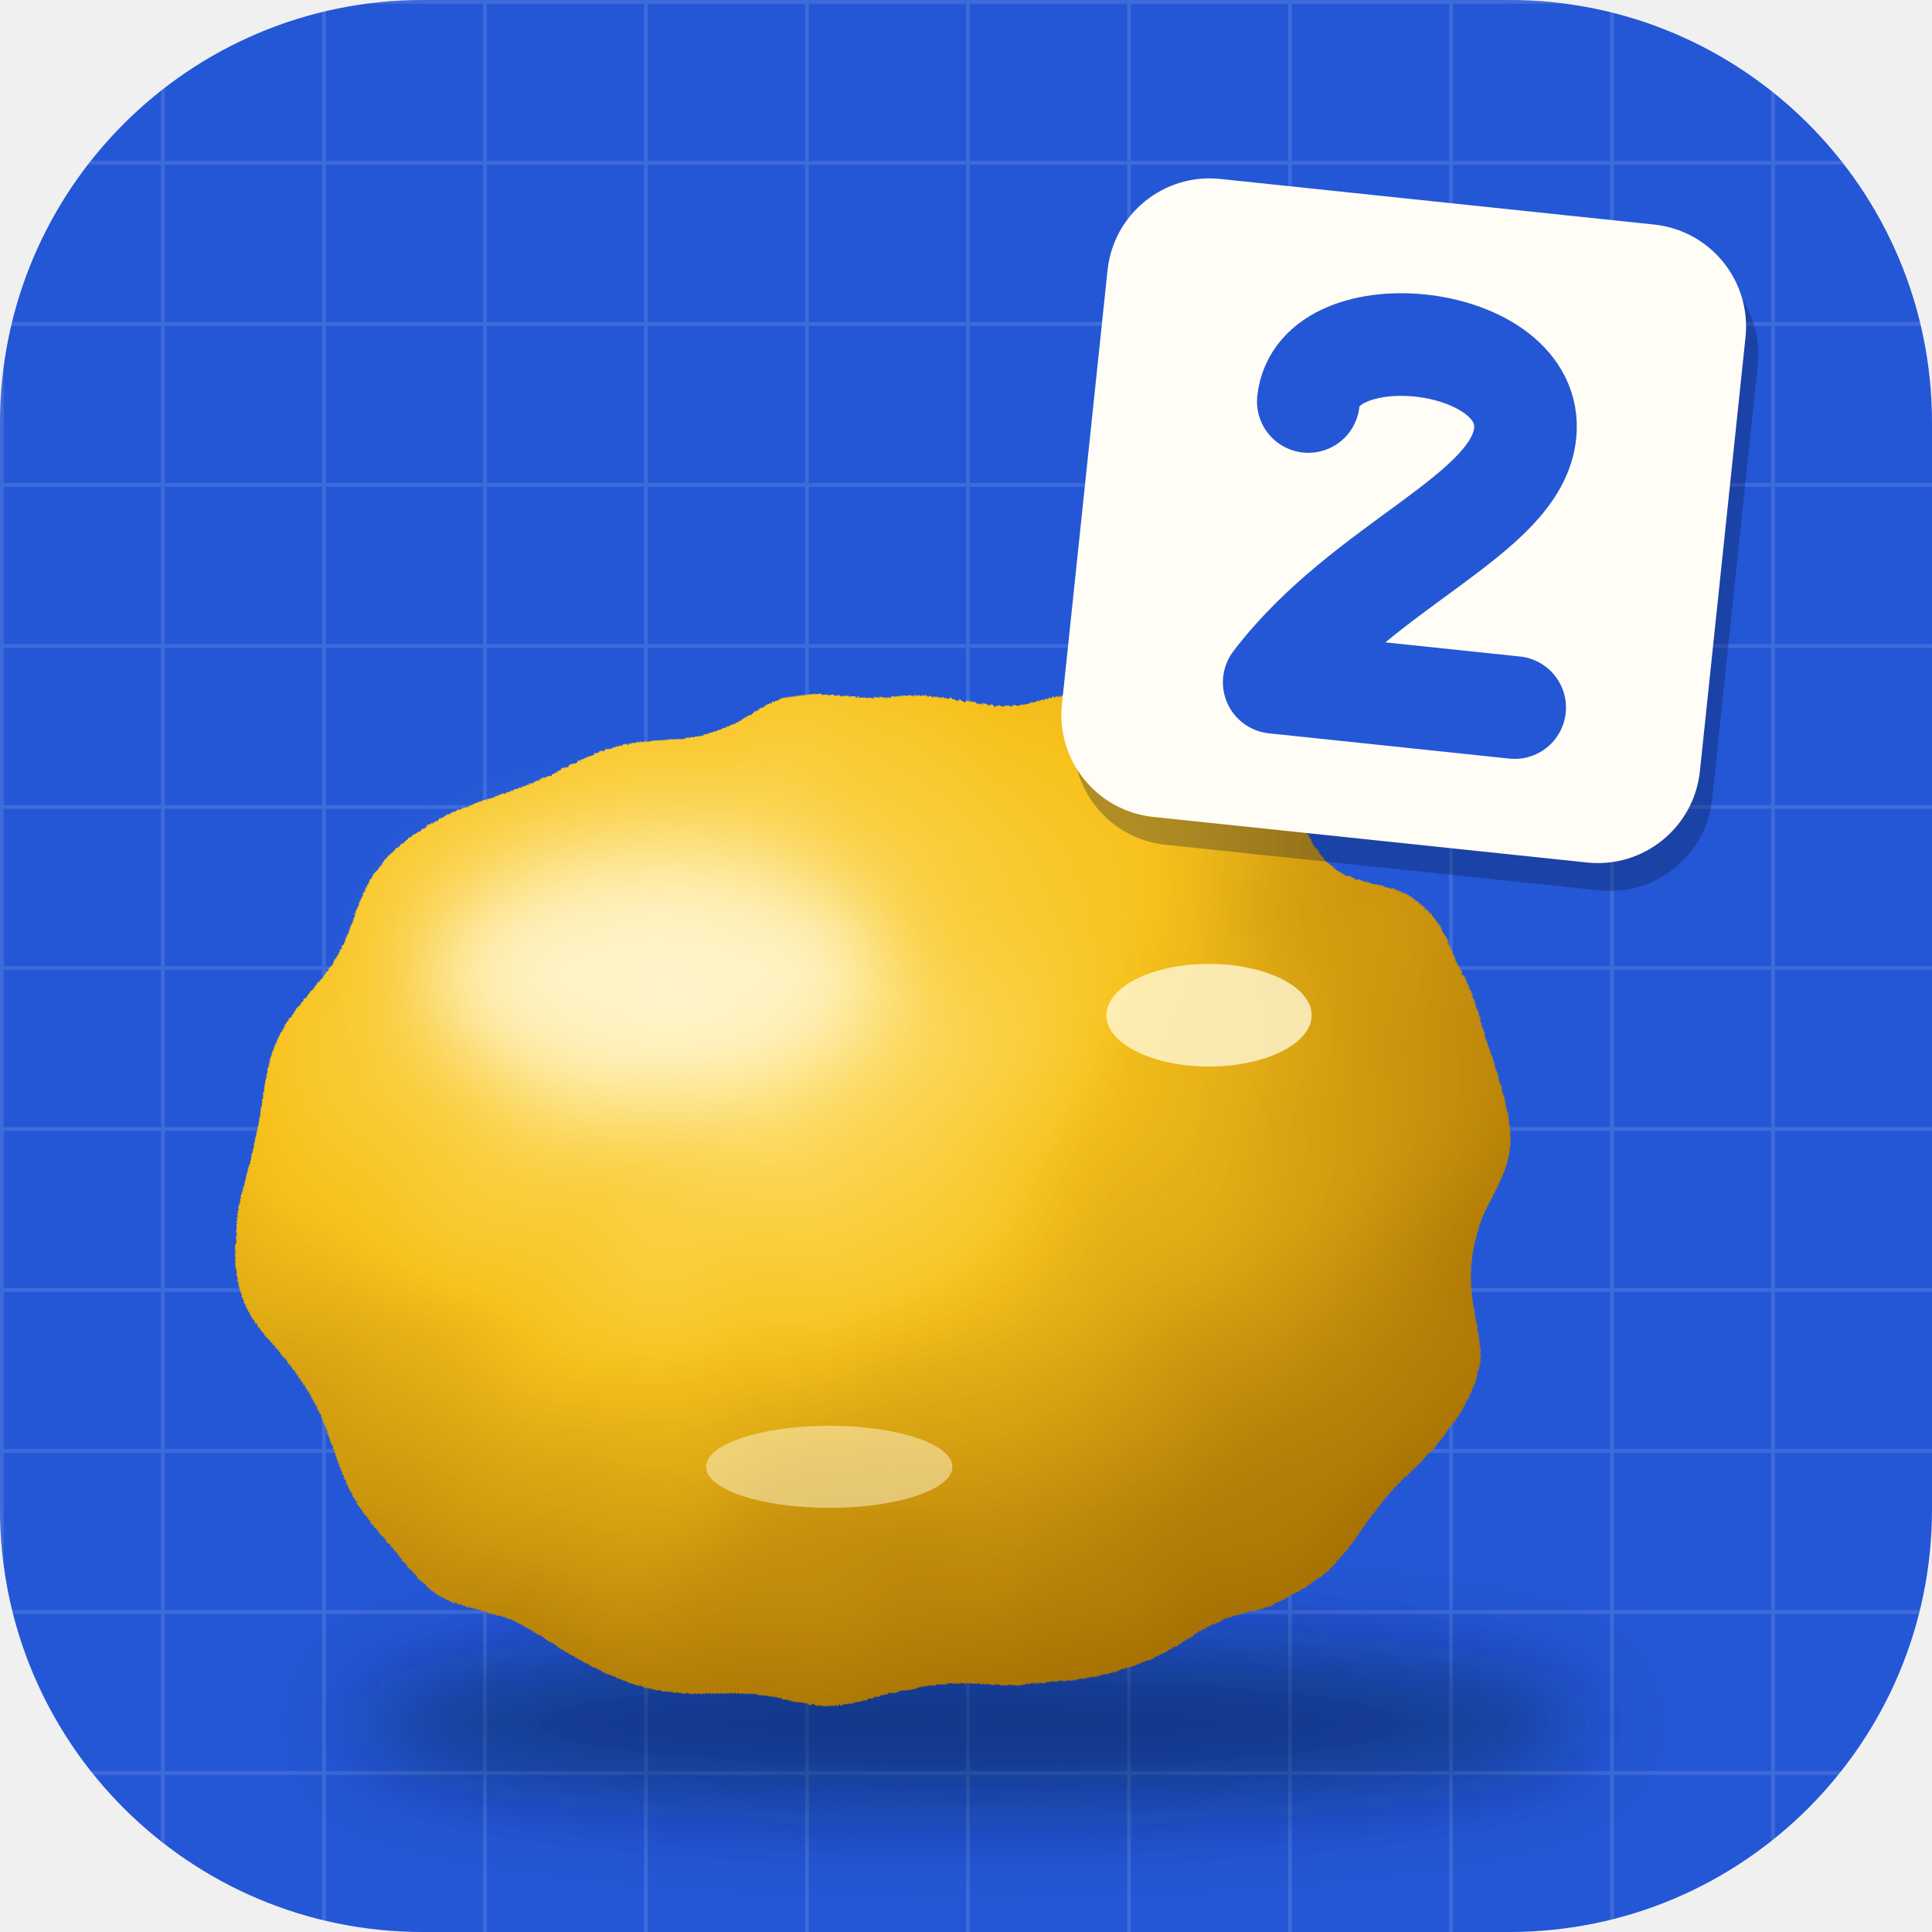
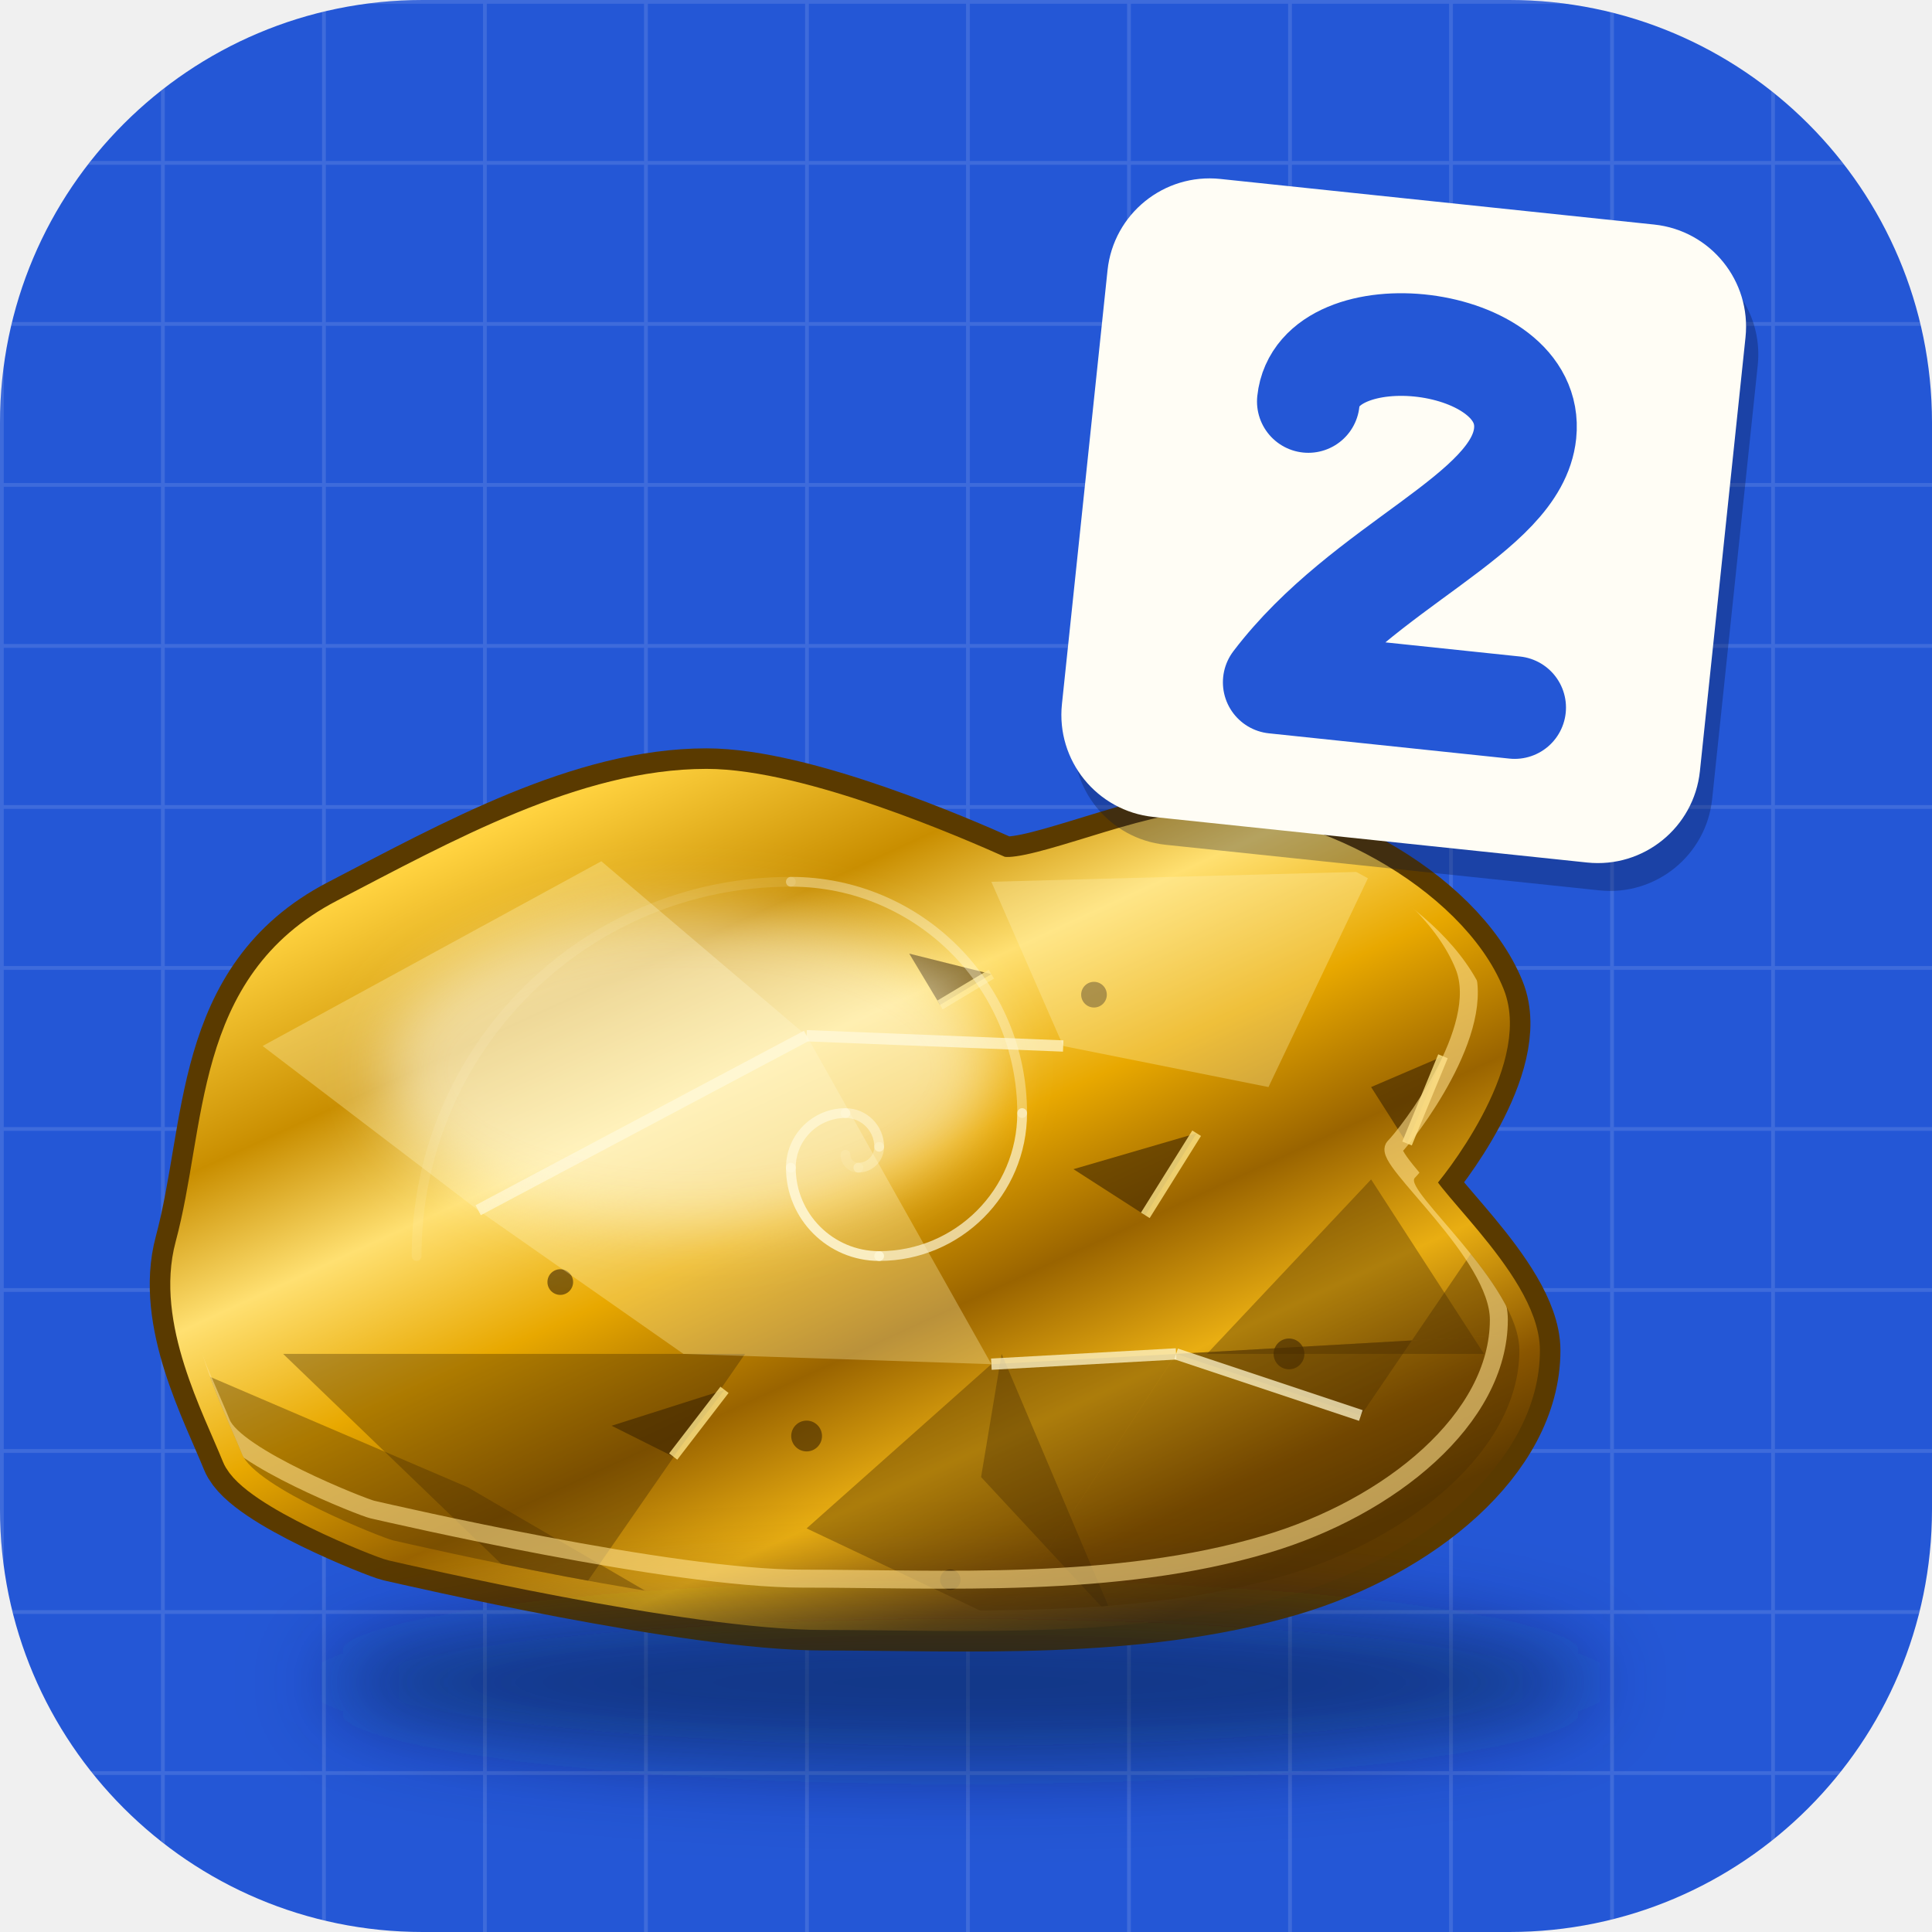
<svg xmlns="http://www.w3.org/2000/svg" viewBox="0 0 512 512" width="512" height="512">
  <defs>
    <pattern id="pgGrille" width="42.67" height="42.67" patternUnits="userSpaceOnUse">
      <path d="M42.67 0H0V42.67" fill="none" stroke="#fff" stroke-opacity=".12" stroke-width="2" />
    </pattern>
  </defs>
  <rect width="512" height="512" rx="112" fill="#2457d6" />
  <rect width="512" height="512" rx="112" fill="url(#pgGrille)" />
-   <g transform="translate(232 318) scale(1.36) translate(-271 -270)">
+   <g transform="translate(226 318) scale(1.36) translate(-271 -270)">
    <defs>
-       <radialGradient id="pgOrM" cx=".36" cy=".3" r=".8">
-         <stop offset="0" stop-color="#FFE580" />
-         <stop offset=".45" stop-color="#F7C21C" />
-         <stop offset="1" stop-color="#C88A04" />
-       </radialGradient>
-       <radialGradient id="pgOmbreM" cx=".32" cy=".25" r=".95">
-         <stop offset=".4" stop-color="#7A4E00" stop-opacity="0" />
-         <stop offset=".85" stop-color="#7A4E00" stop-opacity=".45" />
-         <stop offset="1" stop-color="#7A4E00" stop-opacity=".7" />
-       </radialGradient>
-       <filter id="pgMix" x="-20%" y="-20%" width="140%" height="140%" color-interpolation-filters="sRGB">
-         <feTurbulence type="fractalNoise" baseFrequency="0.02" numOctaves="2" seed="11" result="n1" />
-         <feDisplacementMap in="SourceGraphic" in2="n1" scale="24" xChannelSelector="R" yChannelSelector="G" result="forme" />
-         <feTurbulence type="fractalNoise" baseFrequency="0.013" numOctaves="2" seed="9" result="n2" />
-         <feColorMatrix in="n2" type="luminanceToAlpha" result="relief0" />
-         <feGaussianBlur in="relief0" stdDeviation="2.2" result="relief" />
-         <feDiffuseLighting in="relief" surfaceScale="24" diffuseConstant=".95" lighting-color="#fff" result="diff">
-           <feDistantLight azimuth="225" elevation="38" />
-         </feDiffuseLighting>
-         <feComponentTransfer in="diff" result="or">
-           <feFuncR type="table" tableValues=".478 .784 .949 1 1" />
-           <feFuncG type="table" tableValues=".306 .541 .718 .847 .86" />
-           <feFuncB type="table" tableValues="0 .016 .02 .1 .3" />
-         </feComponentTransfer>
-         <feComposite in="or" in2="forme" operator="in" result="orIn" />
-         <feSpecularLighting in="relief" surfaceScale="24" specularConstant="1.2" specularExponent="30" lighting-color="#FFF7D6" result="spec">
-           <feDistantLight azimuth="225" elevation="55" />
-         </feSpecularLighting>
-         <feComponentTransfer in="spec" result="specN">
-           <feFuncA type="linear" slope="1.6" intercept="-.4" />
-         </feComponentTransfer>
-         <feComposite in="specN" in2="forme" operator="in" result="specIn" />
-         <feColorMatrix in="n2" type="matrix" values="0 0 0 0 .478  0 0 0 0 .306  0 0 0 0 0  -8 0 0 0 3.9" result="creux" />
-         <feComposite in="creux" in2="forme" operator="in" result="creuxIn" />
-         <feMerge>
-           <feMergeNode in="orIn" />
-           <feMergeNode in="creuxIn" />
-           <feMergeNode in="specIn" />
-         </feMerge>
+       <linearGradient id="pgOr" x1="0" y1="0" x2=".75" y2="1">
+         <stop offset="0" stop-color="#FFF1A8" />
+         <stop offset=".14" stop-color="#FFD23F" />
+         <stop offset=".3" stop-color="#C98E00" />
+         <stop offset=".42" stop-color="#FFE071" />
+         <stop offset=".55" stop-color="#E8A800" />
+         <stop offset=".68" stop-color="#9A6400" />
+         <stop offset=".8" stop-color="#E9AE12" />
+         <stop offset=".92" stop-color="#8A5600" />
+         <stop offset="1" stop-color="#5E3A00" />
+       </linearGradient>
+       <filter id="pgFlou" x="-30%" y="-80%" width="160%" height="260%">
+         <feGaussianBlur stdDeviation="8" />
      </filter>
-       <filter id="pgMixS" x="-20%" y="-20%" width="140%" height="140%">
-         <feTurbulence type="fractalNoise" baseFrequency="0.02" numOctaves="2" seed="11" result="n1" />
-         <feDisplacementMap in="SourceGraphic" in2="n1" scale="24" xChannelSelector="R" yChannelSelector="G" />
-       </filter>
-       <filter id="pgFlouM" x="-50%" y="-80%" width="200%" height="260%">
-         <feGaussianBlur stdDeviation="9" />
+       <filter id="pgFlou3" x="-50%" y="-80%" width="200%" height="260%">
+         <feGaussianBlur stdDeviation="6" />
      </filter>
    </defs>
-     <ellipse cx="290" cy="372" rx="120" ry="16" fill="#061237" opacity=".5" filter="url(#pgFlouM)" />
-     <path d="M150 268 C150 214 196 178 262 174 C330 170 390 204 394 262 C398 322 350 366 276 368 C200 370 150 330 150 268Z" fill="url(#pgOrM)" filter="url(#pgMixS)" />
-     <path d="M150 268 C150 214 196 178 262 174 C330 170 390 204 394 262 C398 322 350 366 276 368 C200 370 150 330 150 268Z" fill="url(#pgOmbreM)" filter="url(#pgMixS)" />
-     <ellipse cx="228" cy="226" rx="44" ry="24" fill="#FFF7D6" opacity=".85" filter="url(#pgFlouM)" />
-     <ellipse cx="336" cy="234" rx="20" ry="10" fill="#FFF7D6" opacity=".8" />
-     <ellipse cx="262" cy="322" rx="24" ry="8" fill="#FFF7D6" opacity=".5" />
+     <defs>
+       <clipPath id="pgClipG1">
+         <path d="M142.92 279.15 C149.15 255.96 146.28 228.79 172.33 215.23 C194.68 203.60 219.10 190.00 242.48 190.00 C260.76 190.00 291.22 203.32 299.06 206.82 C304.21 209.12 325.55 199.30 337.52 198.41 C358.74 196.83 386.95 212.66 394.10 230.37 C399.07 242.68 382.89 263.34 380.52 265.69 C378.14 268.05 400.89 286.42 400.89 299.33 C400.89 318.64 379.75 335.89 355.63 343.06 C326.07 351.85 292.40 349.79 265.11 349.79 C239.41 349.79 185.49 337.25 181.39 336.33 C179.61 335.94 154.63 326.12 151.97 319.51 C148.01 309.71 139.14 293.19 142.92 279.15Z" />
+       </clipPath>
+     </defs>
+     <path d="M142.92 279.15 C149.15 255.96 146.28 228.79 172.33 215.23 C194.68 203.60 219.10 190.00 242.48 190.00 C260.76 190.00 291.22 203.32 299.06 206.82 C304.21 209.12 325.55 199.30 337.52 198.41 C358.74 196.83 386.95 212.66 394.10 230.37 C399.07 242.68 382.89 263.34 380.52 265.69 C378.14 268.05 400.89 286.42 400.89 299.33 C400.89 318.64 379.75 335.89 355.63 343.06 C326.07 351.85 292.40 349.79 265.11 349.79 C239.41 349.79 185.49 337.25 181.39 336.33 C179.61 335.94 154.63 326.12 151.97 319.51 C148.01 309.71 139.14 293.19 142.92 279.15Z" fill="none" stroke="#5A3A00" stroke-width="16" stroke-linejoin="round" />
+     <path d="M142.92 279.15 C149.15 255.96 146.28 228.79 172.33 215.23 C194.68 203.60 219.10 190.00 242.48 190.00 C260.76 190.00 291.22 203.32 299.06 206.82 C304.21 209.12 325.55 199.30 337.52 198.41 C358.74 196.83 386.95 212.66 394.10 230.37 C399.07 242.68 382.89 263.34 380.52 265.69 C378.14 268.05 400.89 286.42 400.89 299.33 C400.89 318.64 379.75 335.89 355.63 343.06 C326.07 351.85 292.40 349.79 265.11 349.79 C239.41 349.79 185.49 337.25 181.39 336.33 C179.61 335.94 154.63 326.12 151.97 319.51 C148.01 309.71 139.14 293.19 142.92 279.15Z" fill="url(#pgOr)" stroke="url(#pgOr)" stroke-width="8" stroke-linejoin="round" />
+     <g clip-path="url(#pgClipG1)">
+       <polygon points="160,300 214,352 250,300" fill="#3E2400" opacity=".35" />
+       <polygon points="372,266 394,300 340,300" fill="#3E2400" opacity=".35" />
+       <polygon points="296,324 322,352 300,300" fill="#3E2400" opacity=".35" />
+       <circle cx="262" cy="316" r="3" fill="#3E2400" opacity=".6" />
+       <circle cx="318" cy="230" r="2.5" fill="#3E2400" opacity=".6" />
+       <circle cx="356" cy="300" r="3" fill="#3E2400" opacity=".6" />
+       <circle cx="214" cy="286" r="2.5" fill="#3E2400" opacity=".6" />
+       <circle cx="290" cy="344" r="2" fill="#3E2400" opacity=".6" />
+     </g>
+     <ellipse cx="292" cy="364" rx="124" ry="16" fill="#061237" opacity=".5" filter="url(#pgFlou)" />
+     <g clip-path="url(#pgClipG1)">
+       <polygon points="300,352 334,300 404,296 404,360" fill="#4A2C00" opacity=".38" />
+       <polygon points="140,302 196,326 244,354 140,354" fill="#4A2C00" opacity=".38" />
+       <polygon points="262,334 298,302 334,300 300,352" fill="#4A2C00" opacity=".38" />
+       <polygon points="370,312 404,262 404,296 334,300" fill="#4A2C00" opacity=".38" />
+       <polygon points="156,240 222,204 262,238 198,272" fill="#FFF3B8" opacity=".32" />
+       <polygon points="298,208 372,206 352,248 312,240" fill="#FFF3B8" opacity=".32" />
+       <polygon points="198,272 262,238 298,302 238,300" fill="#FFF3B8" opacity=".32" />
+       <line x1="198" y1="272" x2="262" y2="238" stroke="#FFF6CC" stroke-width="2.2" opacity=".75" />
+       <line x1="262" y1="238" x2="312" y2="240" stroke="#FFF6CC" stroke-width="2.2" opacity=".75" />
+       <line x1="298" y1="302" x2="334" y2="300" stroke="#FFF6CC" stroke-width="2.2" opacity=".75" />
+       <line x1="334" y1="300" x2="370" y2="312" stroke="#FFF6CC" stroke-width="2.2" opacity=".75" />
+       <polygon points="314,264 338,257 328,273" fill="#3E2400" opacity=".6" />
+       <line x1="328" y1="273" x2="338" y2="257" stroke="#FFE68A" stroke-width="2" opacity=".8" />
+       <polygon points="224,314 246,307 236,320" fill="#3E2400" opacity=".6" />
+       <line x1="236" y1="320" x2="246" y2="307" stroke="#FFE68A" stroke-width="2" opacity=".8" />
+       <polygon points="372,248 386,242 379,259" fill="#3E2400" opacity=".6" />
+       <line x1="379" y1="259" x2="386" y2="242" stroke="#FFE68A" stroke-width="2" opacity=".8" />
+       <polygon points="282,222 298,226 288,232" fill="#3E2400" opacity=".6" />
+       <line x1="288" y1="232" x2="298" y2="226" stroke="#FFE68A" stroke-width="2" opacity=".8" />
+       <path d="M142.92 279.15 C149.15 255.96 146.28 228.79 172.33 215.23 C194.68 203.60 219.10 190.00 242.48 190.00 C260.76 190.00 291.22 203.32 299.06 206.82 C304.21 209.12 325.55 199.30 337.52 198.41 C358.74 196.83 386.95 212.66 394.10 230.37 C399.07 242.68 382.89 263.34 380.52 265.69 C378.14 268.05 400.89 286.42 400.89 299.33 C400.89 318.64 379.75 335.89 355.63 343.06 C326.07 351.85 292.40 349.79 265.11 349.79 C239.41 349.79 185.49 337.25 181.39 336.33 C179.61 335.94 154.63 326.12 151.97 319.51 C148.01 309.71 139.14 293.19 142.92 279.15Z" transform="translate(-4 -6)" fill="none" stroke="#FFE08A" stroke-width="3.5" opacity=".6" />
+       <ellipse cx="239.1" cy="244.5" rx="59.0" ry="30.6" fill="#FFFBE6" opacity=".55" filter="url(#pgFlou3)" />
+     </g>
+     <path d="M186.00 280.93 A72.93 72.93 0 0 1 258.93 208.00" fill="none" stroke="#FFF8D8" stroke-width="1.9" stroke-linecap="round" opacity="0.12" />
+     <path d="M258.93 208.00 A45.07 45.07 0 0 1 304.00 253.07" fill="none" stroke="#FFF8D8" stroke-width="1.9" stroke-linecap="round" opacity="0.4" />
+     <path d="M304.00 253.07 A27.86 27.86 0 0 1 276.14 280.93" fill="none" stroke="#FFF8D8" stroke-width="1.9" stroke-linecap="round" opacity="0.7" />
+     <path d="M276.14 280.93 A17.22 17.22 0 0 1 258.93 263.71" fill="none" stroke="#FFF8D8" stroke-width="1.9" stroke-linecap="round" opacity="0.85" />
+     <path d="M258.93 263.71 A10.64 10.64 0 0 1 269.57 253.07" fill="none" stroke="#FFF8D8" stroke-width="1.9" stroke-linecap="round" opacity="0.75" />
+     <path d="M269.57 253.07 A6.58 6.58 0 0 1 276.14 259.65" fill="none" stroke="#FFF8D8" stroke-width="1.9" stroke-linecap="round" opacity="0.55" />
+     <path d="M276.14 259.65 A4.06 4.06 0 0 1 272.08 263.71" fill="none" stroke="#FFF8D8" stroke-width="1.9" stroke-linecap="round" opacity="0.35" />
+     <path d="M272.08 263.71 A2.51 2.51 0 0 1 269.57 261.20" fill="none" stroke="#FFF8D8" stroke-width="1.9" stroke-linecap="round" opacity="0.15" />
  </g>
  <g transform="rotate(6 372 138)">
    <rect x="291.0" y="60.0" width="170" height="170" rx="27.2" fill="#061237" opacity=".3" />
    <rect x="287.0" y="53.0" width="170" height="170" rx="27.2" fill="#FFFDF5" />
    <path transform="translate(336.3 80.2) scale(1.208889)" d="M6 24 C6 4 54 4 54 26 C54 44 22 58 5 86 L58 86" fill="none" stroke="#2457d6" stroke-width="22.5" stroke-linecap="round" stroke-linejoin="round" />
  </g>
</svg>
